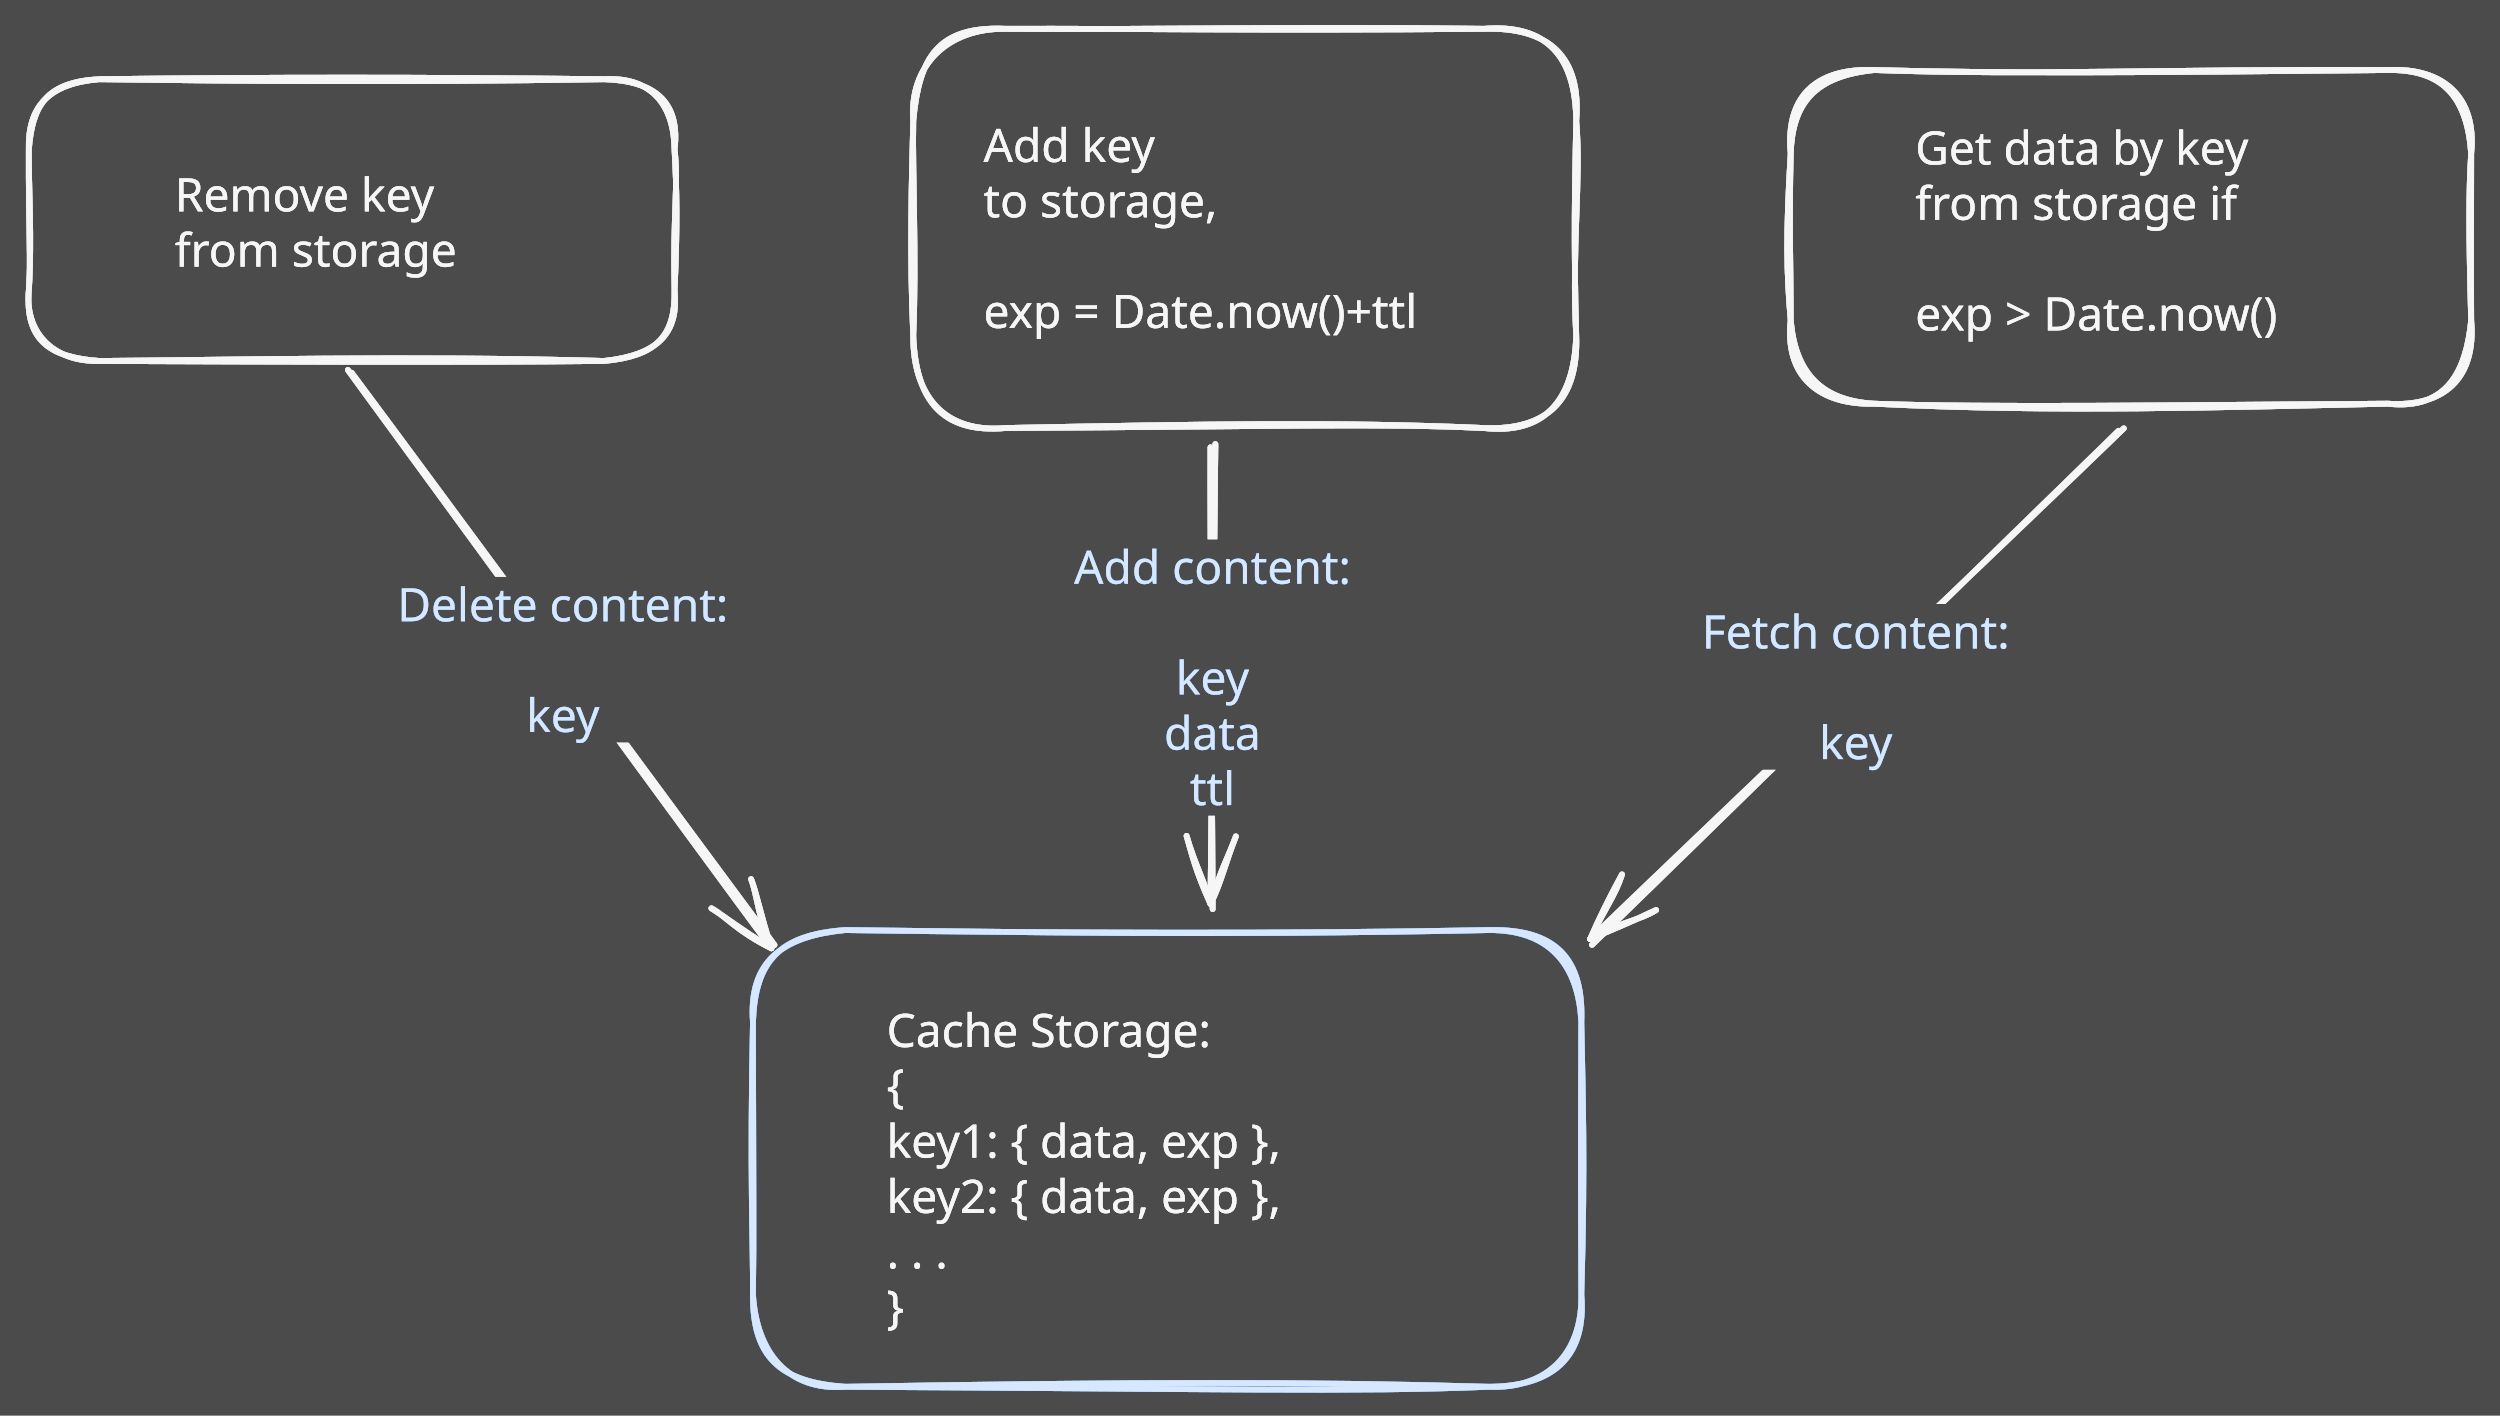
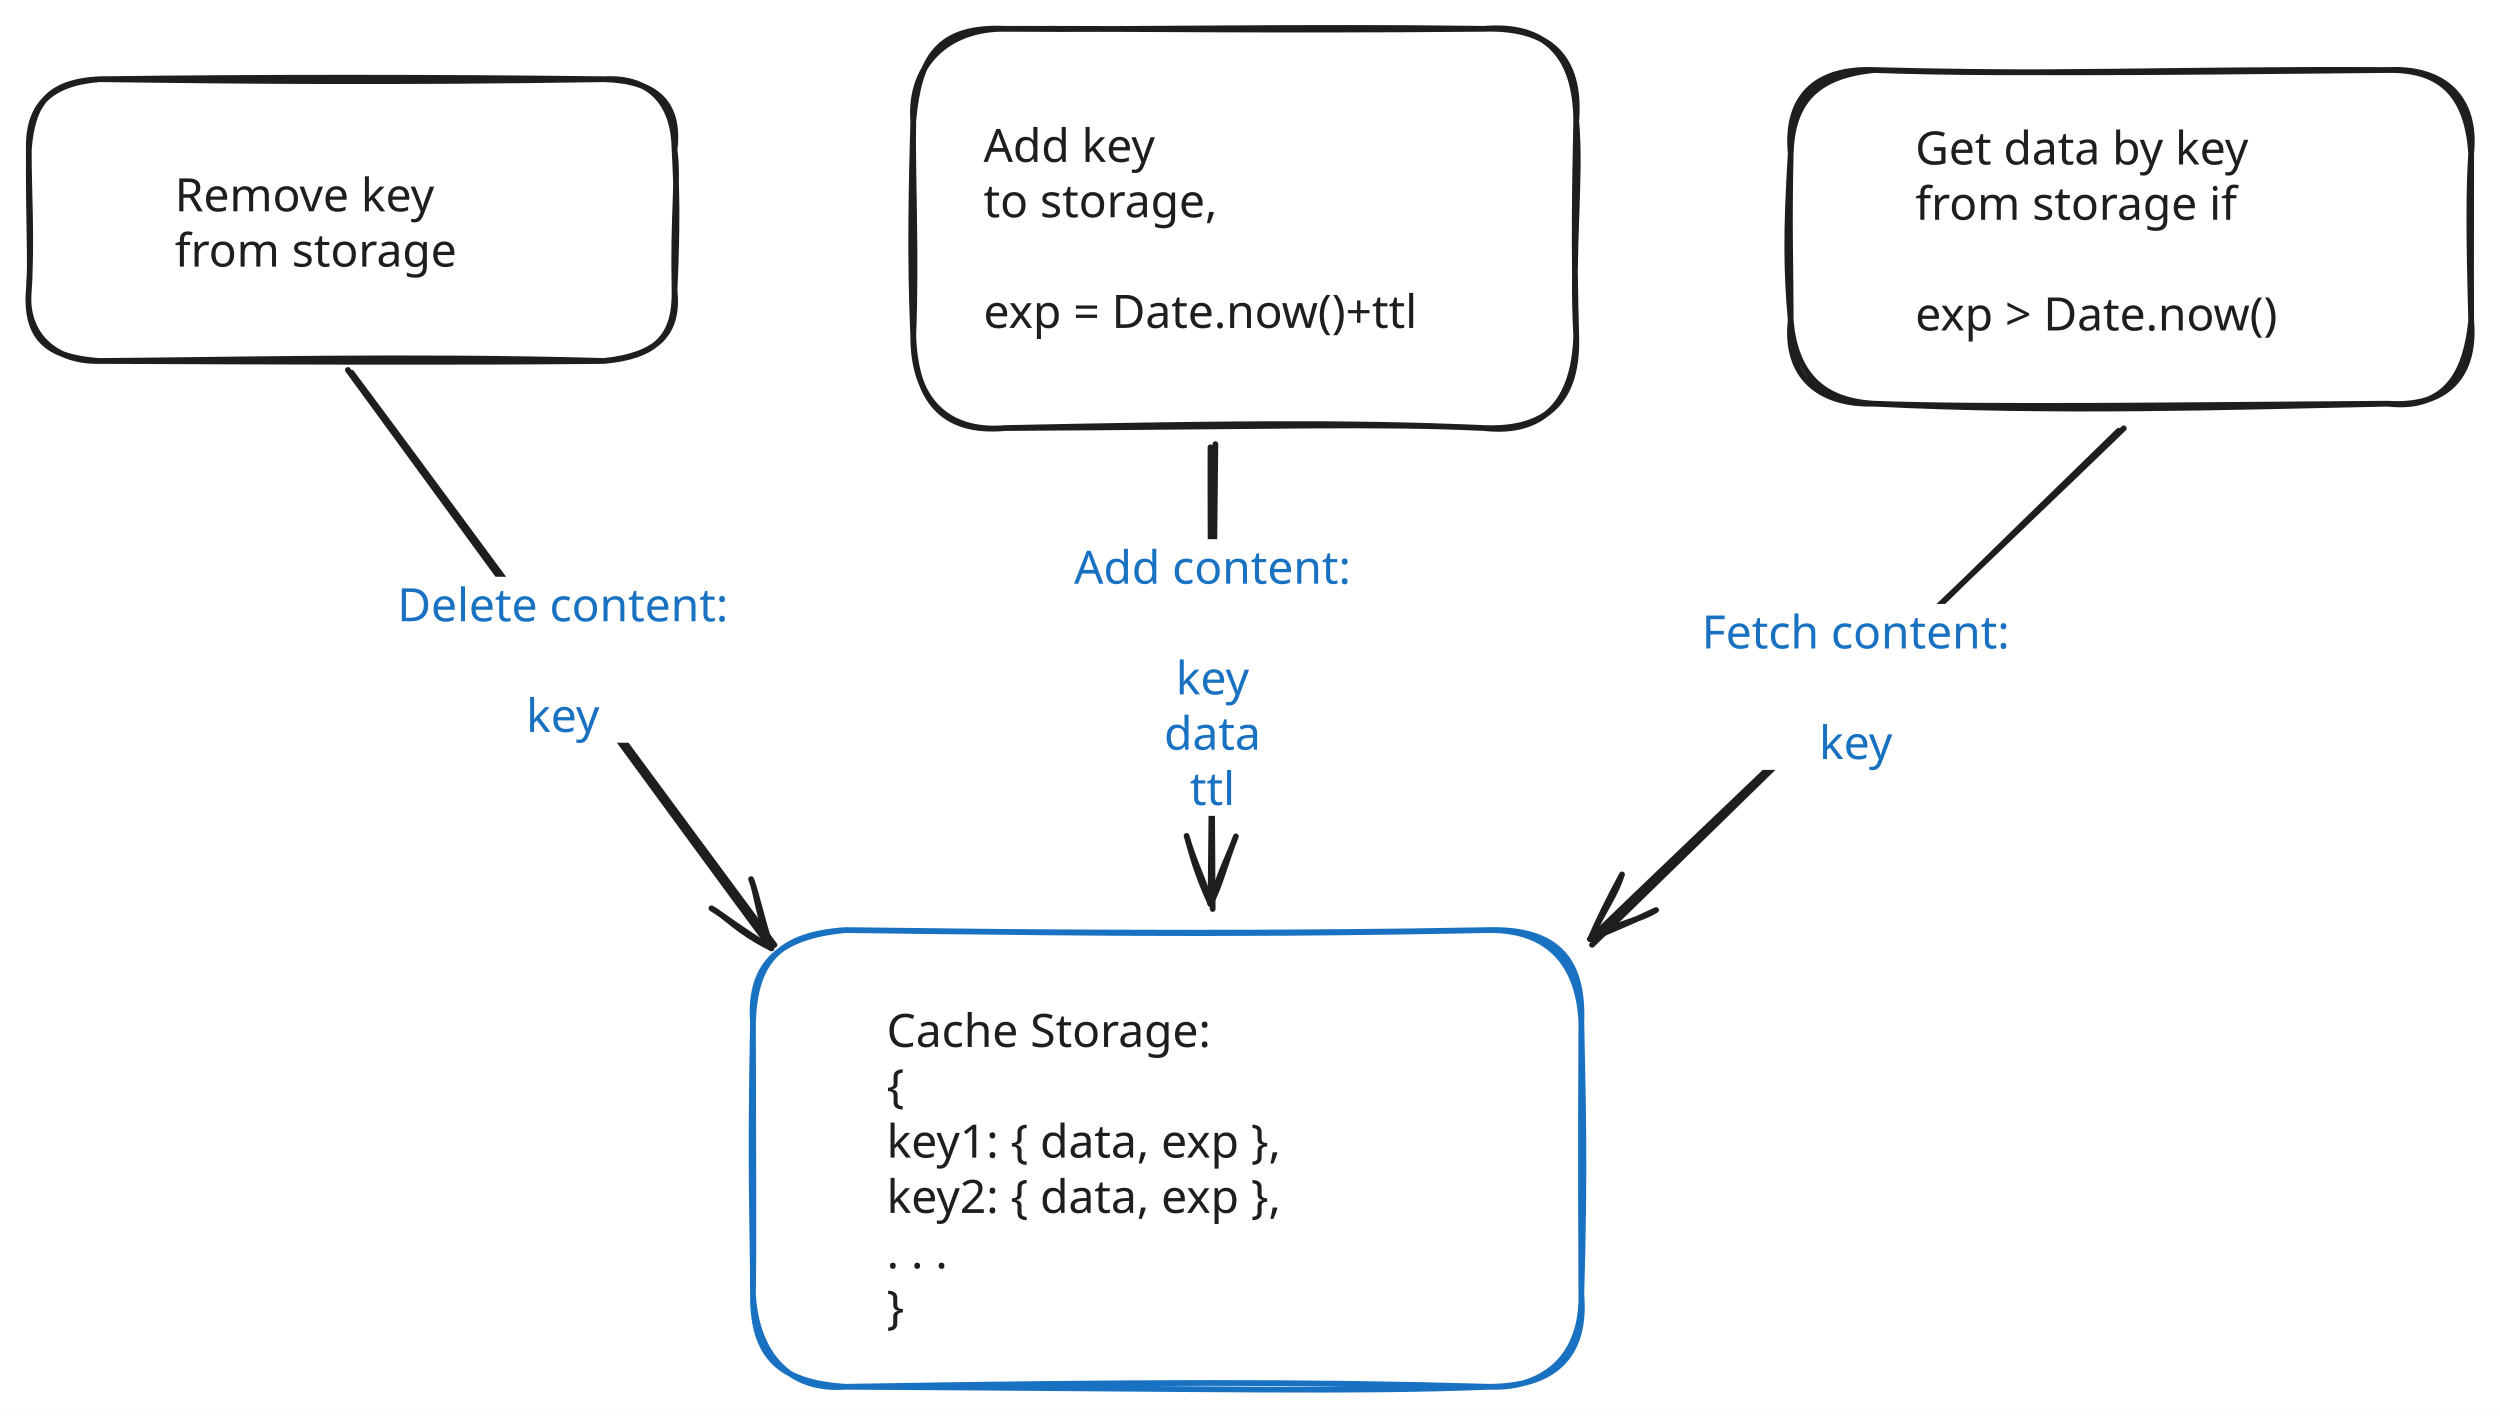
- <svg xmlns="http://www.w3.org/2000/svg" version="1.1" viewBox="0 0 867.575 491.255" width="1735.149" height="982.511" filter="invert(93%) hue-rotate(180deg)">
+ <svg xmlns="http://www.w3.org/2000/svg" version="1.1" viewBox="0 0 867.575 491.255" width="1735.149" height="982.511">
  <defs>
    <style class="style-fonts">
      @font-face {
        font-family: "Virgil";
        src: url("https://excalidraw.com/Virgil.woff2");
      }
      @font-face {
        font-family: "Cascadia";
        src: url("https://excalidraw.com/Cascadia.woff2");
      }
      @font-face {
        font-family: "Assistant";
        src: url("https://excalidraw.com/Assistant-Regular.woff2");
      }
    </style>
  </defs>
  <rect x="0" y="0" width="867.575" height="491.255" fill="#ffffff" />
  <g stroke-linecap="round" transform="translate(261.2995 322.7631) rotate(0 143.7373 79.24612)">
    <path d="M32 0 C93.11 0.59, 153.39 2.06, 255.47 0 M32 0 C108.89 1.11, 185.91 1.32, 255.47 0 M255.47 0 C276.34 -0.15, 286.56 12.05, 287.47 32 M255.47 0 C278.32 -0.47, 288.35 9.57, 287.47 32 M287.47 32 C287.91 56.95, 288.86 79.18, 287.47 126.49 M287.47 32 C287.43 50.65, 287.2 69.8, 287.47 126.49 M287.47 126.49 C287.91 147.12, 275.39 159.3, 255.47 158.49 M287.47 126.49 C289.3 148.19, 277.67 158.38, 255.47 158.49 M255.47 158.49 C208.91 160.39, 160.59 159.17, 32 158.49 M255.47 158.49 C194.03 156.68, 131.73 156.79, 32 158.49 M32 158.49 C12.1 159.97, 1.25 146.62, 0 126.49 M32 158.49 C9.44 156.95, -0.17 148.28, 0 126.49 M0 126.49 C0.08 108.02, -1.11 86.12, 0 32 M0 126.49 C0.32 107.96, 0.07 88.15, 0 32 M0 32 C0.69 10.68, 9.25 1.6, 32 0 M0 32 C-1.55 10.82, 10.22 2.1, 32 0" stroke="#1971c2" stroke-width="2" fill="none" />
  </g>
  <g transform="translate(307.6964 347.8685) rotate(0 103.125 57.6)">
    <text x="0" y="15.45" font-family="Cascadia, Segoe UI Emoji" font-size="16px" fill="#1e1e1e" text-anchor="start" style="white-space: pre;" direction="ltr" dominant-baseline="alphabetic">Cache Storage:</text>
    <text x="0" y="34.65" font-family="Cascadia, Segoe UI Emoji" font-size="16px" fill="#1e1e1e" text-anchor="start" style="white-space: pre;" direction="ltr" dominant-baseline="alphabetic">{</text>
    <text x="0" y="53.85" font-family="Cascadia, Segoe UI Emoji" font-size="16px" fill="#1e1e1e" text-anchor="start" style="white-space: pre;" direction="ltr" dominant-baseline="alphabetic">  key1: { data, exp },</text>
    <text x="0" y="73.05" font-family="Cascadia, Segoe UI Emoji" font-size="16px" fill="#1e1e1e" text-anchor="start" style="white-space: pre;" direction="ltr" dominant-baseline="alphabetic">  key2: { data, exp },</text>
    <text x="0" y="92.25" font-family="Cascadia, Segoe UI Emoji" font-size="16px" fill="#1e1e1e" text-anchor="start" style="white-space: pre;" direction="ltr" dominant-baseline="alphabetic">  . . .</text>
    <text x="0" y="111.45" font-family="Cascadia, Segoe UI Emoji" font-size="16px" fill="#1e1e1e" text-anchor="start" style="white-space: pre;" direction="ltr" dominant-baseline="alphabetic">}</text>
  </g>
  <g mask="url(#mask-ZQ8G9jekJx34_p2lafj0j)" stroke-linecap="round">
    <g transform="translate(421.0588 155.4064) rotate(0 -0.3023609 79.7201)">
      <path d="M-0.98 -0.16 C-1.13 26.65, -0.33 133.55, -0.23 160.05 M0.71 -1.28 C0.38 25.24, -0.68 131.39, -0.98 158.25" stroke="#1e1e1e" stroke-width="2" fill="none" />
    </g>
    <g transform="translate(421.0588 155.4064) rotate(0 -0.3023609 79.7201)">
      <path d="M-9.28 134.67 C-6.74 143.75, -2.51 151.86, -0.98 158.25 M-9.28 134.67 C-7.37 141.21, -6.2 146.7, -0.98 158.25" stroke="#1e1e1e" stroke-width="2" fill="none" />
    </g>
    <g transform="translate(421.0588 155.4064) rotate(0 -0.3023609 79.7201)">
      <path d="M7.82 134.85 C4.28 143.73, 2.42 151.77, -0.98 158.25 M7.82 134.85 C5.45 141.45, 2.33 146.9, -0.98 158.25" stroke="#1e1e1e" stroke-width="2" fill="none" />
    </g>
  </g>
  <mask id="mask-ZQ8G9jekJx34_p2lafj0j">
    <rect x="0" y="0" fill="#fff" width="521.663" height="414.847" />
    <rect x="364.506" y="187.127" fill="#000" width="112.5" height="96" opacity="1" />
  </mask>
  <g transform="translate(364.5064 187.1265) rotate(0 56.41162 47.66365)">
    <text x="56.25" y="15.45" font-family="Cascadia, Segoe UI Emoji" font-size="16px" fill="#1971c2" text-anchor="middle" style="white-space: pre;" direction="ltr" dominant-baseline="alphabetic">Add content:</text>
    <text x="56.25" y="34.65" font-family="Cascadia, Segoe UI Emoji" font-size="16px" fill="#1971c2" text-anchor="middle" style="white-space: pre;" direction="ltr" dominant-baseline="alphabetic" />
    <text x="56.25" y="53.85" font-family="Cascadia, Segoe UI Emoji" font-size="16px" fill="#1971c2" text-anchor="middle" style="white-space: pre;" direction="ltr" dominant-baseline="alphabetic">key</text>
    <text x="56.25" y="73.05" font-family="Cascadia, Segoe UI Emoji" font-size="16px" fill="#1971c2" text-anchor="middle" style="white-space: pre;" direction="ltr" dominant-baseline="alphabetic">data</text>
    <text x="56.25" y="92.25" font-family="Cascadia, Segoe UI Emoji" font-size="16px" fill="#1971c2" text-anchor="middle" style="white-space: pre;" direction="ltr" dominant-baseline="alphabetic">ttl</text>
  </g>
  <g stroke-linecap="round" transform="translate(316.9264 10) rotate(0 115.0371 69.27069)">
    <path d="M32 0 C81.58 0.4, 132.58 -0.87, 198.07 0 M32 0 C76.25 -0.14, 119.07 0.68, 198.07 0 M198.07 0 C219.92 -1.8, 229.89 9.71, 230.07 32 M198.07 0 C220.79 -0.68, 231.87 9.8, 230.07 32 M230.07 32 C231.87 51.97, 228.39 75.93, 230.07 106.54 M230.07 32 C229.63 53.81, 229.16 74.06, 230.07 106.54 M230.07 106.54 C230.83 128.53, 220.34 139.47, 198.07 138.54 M230.07 106.54 C229.33 129.85, 218.39 140.8, 198.07 138.54 M198.07 138.54 C161.38 136.8, 126.08 138, 32 138.54 M198.07 138.54 C149.44 136.36, 102.82 137.11, 32 138.54 M32 138.54 C10.51 140.45, -0.11 127.15, 0 106.54 M32 138.54 C9.72 140.53, 0.8 128.49, 0 106.54 M0 106.54 C-1.29 78.87, -0.52 51.82, 0 32 M0 106.54 C1.15 78.98, -0.36 49.85, 0 32 M0 32 C-1.47 12.62, 12 -0.31, 32 0 M0 32 C1.99 9.65, 8.73 -1.03, 32 0" stroke="#1e1e1e" stroke-width="2" fill="none" />
  </g>
  <g transform="translate(341.3092 40.74905) rotate(0 93.75 38.4)">
    <text x="0" y="15.45" font-family="Cascadia, Segoe UI Emoji" font-size="16px" fill="#1e1e1e" text-anchor="start" style="white-space: pre;" direction="ltr" dominant-baseline="alphabetic">Add key</text>
    <text x="0" y="34.65" font-family="Cascadia, Segoe UI Emoji" font-size="16px" fill="#1e1e1e" text-anchor="start" style="white-space: pre;" direction="ltr" dominant-baseline="alphabetic">to storage,</text>
    <text x="0" y="53.85" font-family="Cascadia, Segoe UI Emoji" font-size="16px" fill="#1e1e1e" text-anchor="start" style="white-space: pre;" direction="ltr" dominant-baseline="alphabetic" />
    <text x="0" y="73.05" font-family="Cascadia, Segoe UI Emoji" font-size="16px" fill="#1e1e1e" text-anchor="start" style="white-space: pre;" direction="ltr" dominant-baseline="alphabetic">exp = Date.now()+ttl</text>
  </g>
  <g mask="url(#mask-z2gfZF-vIgfkx9_gBN2YF)" stroke-linecap="round">
    <g transform="translate(736.0551 149.1076) rotate(0 -92.06537 89.26845)">
      <path d="M-0.82 0.39 C-31.38 30.01, -152.87 149.01, -183.57 178.77 M0.96 -0.45 C-29.7 29.31, -153.64 147.22, -184.22 176.77" stroke="#1e1e1e" stroke-width="2" fill="none" />
    </g>
    <g transform="translate(736.0551 149.1076) rotate(0 -92.06537 89.26845)">
      <path d="M-173.17 154.35 C-175.47 161.57, -178.86 165.55, -184.22 176.77 M-173.17 154.35 C-177.69 162.65, -181.15 169.75, -184.22 176.77" stroke="#1e1e1e" stroke-width="2" fill="none" />
    </g>
    <g transform="translate(736.0551 149.1076) rotate(0 -92.06537 89.26845)">
      <path d="M-161.34 166.7 C-167.1 170.34, -173.85 170.81, -184.22 176.77 M-161.34 166.7 C-169.82 170.79, -177.25 173.74, -184.22 176.77" stroke="#1e1e1e" stroke-width="2" fill="none" />
    </g>
  </g>
  <mask id="mask-z2gfZF-vIgfkx9_gBN2YF">
    <rect x="0" y="0" fill="#fff" width="1020.186" height="427.644" />
    <rect x="578.365" y="209.576" fill="#000" width="131.25" height="57.6" opacity="1" />
  </mask>
  <g transform="translate(578.3647 209.576) rotate(0 66.05667 28.69281)">
    <text x="65.625" y="15.45" font-family="Cascadia, Segoe UI Emoji" font-size="16px" fill="#1971c2" text-anchor="middle" style="white-space: pre;" direction="ltr" dominant-baseline="alphabetic">Fetch content:</text>
    <text x="65.625" y="34.65" font-family="Cascadia, Segoe UI Emoji" font-size="16px" fill="#1971c2" text-anchor="middle" style="white-space: pre;" direction="ltr" dominant-baseline="alphabetic" />
    <text x="65.625" y="53.85" font-family="Cascadia, Segoe UI Emoji" font-size="16px" fill="#1971c2" text-anchor="middle" style="white-space: pre;" direction="ltr" dominant-baseline="alphabetic">key</text>
  </g>
  <g stroke-linecap="round" transform="translate(621.4311 24.30396) rotate(0 118.0718 57.89578)">
    <path d="M28.95 0 C83.11 1.94, 134.3 -0.42, 207.2 0 M28.95 0 C72.02 1.18, 114.99 0.95, 207.2 0 M207.2 0 C225.93 -0.32, 234.76 8.92, 236.14 28.95 M207.2 0 C226.79 -0.94, 238.11 9.66, 236.14 28.95 M236.14 28.95 C235.33 41.09, 235.28 56.08, 236.14 86.84 M236.14 28.95 C236.16 46.94, 236.04 66.04, 236.14 86.84 M236.14 86.84 C237.93 107.25, 226.45 117.06, 207.2 115.79 M236.14 86.84 C234.41 104.67, 227.68 118.07, 207.2 115.79 M207.2 115.79 C150.75 116.97, 91.93 118.93, 28.95 115.79 M207.2 115.79 C137.24 116.24, 67 117.27, 28.95 115.79 M28.95 115.79 C10.33 114.79, 1.52 104.79, 0 86.84 M28.95 115.79 C9.79 116.28, -2.15 106.3, 0 86.84 M0 86.84 C-1.46 70.38, -1.71 56.74, 0 28.95 M0 86.84 C0.02 70.12, -0.62 54.15, 0 28.95 M0 28.95 C-1.97 7.84, 10.26 -0.72, 28.95 0 M0 28.95 C0.54 11.59, 8.34 2.04, 28.95 0" stroke="#1e1e1e" stroke-width="2" fill="none" />
  </g>
  <g transform="translate(664.6635 41.63026) rotate(0 79.6875 38.4)">
    <text x="0" y="15.45" font-family="Cascadia, Segoe UI Emoji" font-size="16px" fill="#1e1e1e" text-anchor="start" style="white-space: pre;" direction="ltr" dominant-baseline="alphabetic">Get data by key </text>
    <text x="0" y="34.65" font-family="Cascadia, Segoe UI Emoji" font-size="16px" fill="#1e1e1e" text-anchor="start" style="white-space: pre;" direction="ltr" dominant-baseline="alphabetic">from storage if </text>
    <text x="0" y="53.85" font-family="Cascadia, Segoe UI Emoji" font-size="16px" fill="#1e1e1e" text-anchor="start" style="white-space: pre;" direction="ltr" dominant-baseline="alphabetic" />
    <text x="0" y="73.05" font-family="Cascadia, Segoe UI Emoji" font-size="16px" fill="#1e1e1e" text-anchor="start" style="white-space: pre;" direction="ltr" dominant-baseline="alphabetic">exp &gt; Date.now() </text>
  </g>
  <g mask="url(#mask-R8BueuF7FmBefhastED1x)" stroke-linecap="round">
    <g transform="translate(121.6765 129.2309) rotate(0 73.63273 99.7249)">
      <path d="M0.33 0.13 C24.97 33.06, 122.44 165.62, 147.07 198.7 M-0.95 -0.84 C23.58 32.74, 121.23 166.46, 146.01 199.84" stroke="#1e1e1e" stroke-width="2" fill="none" />
    </g>
    <g transform="translate(121.6765 129.2309) rotate(0 73.63273 99.7249)">
      <path d="M125.21 185.98 C130.48 188.87, 133.92 193.85, 146.01 199.84 M125.21 185.98 C130.37 189.21, 134.42 192.7, 146.01 199.84" stroke="#1e1e1e" stroke-width="2" fill="none" />
    </g>
    <g transform="translate(121.6765 129.2309) rotate(0 73.63273 99.7249)">
      <path d="M138.98 175.85 C141.09 181.17, 141.28 188.54, 146.01 199.84 M138.98 175.85 C141.04 181.31, 141.95 187.11, 146.01 199.84" stroke="#1e1e1e" stroke-width="2" fill="none" />
    </g>
  </g>
  <mask id="mask-R8BueuF7FmBefhastED1x">
    <rect x="0" y="0" fill="#fff" width="368.942" height="428.681" />
    <rect x="124.997" y="200.156" fill="#000" width="140.625" height="57.6" opacity="1" />
  </mask>
  <g transform="translate(124.9968 200.1558) rotate(0 69.73798 28.57564)">
    <text x="70.312" y="15.45" font-family="Cascadia, Segoe UI Emoji" font-size="16px" fill="#1971c2" text-anchor="middle" style="white-space: pre;" direction="ltr" dominant-baseline="alphabetic">Delete content:</text>
    <text x="70.312" y="34.65" font-family="Cascadia, Segoe UI Emoji" font-size="16px" fill="#1971c2" text-anchor="middle" style="white-space: pre;" direction="ltr" dominant-baseline="alphabetic" />
    <text x="70.312" y="53.85" font-family="Cascadia, Segoe UI Emoji" font-size="16px" fill="#1971c2" text-anchor="middle" style="white-space: pre;" direction="ltr" dominant-baseline="alphabetic">key</text>
  </g>
  <g stroke-linecap="round" transform="translate(10 27.48593) rotate(0 112.047 48.88998)">
    <path d="M24.44 0 C73.45 0.65, 127.71 1.14, 199.65 0 M24.44 0 C81.37 -0.69, 137.73 -0.71, 199.65 0 M199.65 0 C216.27 -0.9, 223.92 9.1, 224.09 24.44 M199.65 0 C217.56 0.53, 226.06 8.16, 224.09 24.44 M224.09 24.44 C225.54 36.36, 223.49 45.98, 224.09 73.33 M224.09 24.44 C224.87 38.64, 225.1 50.78, 224.09 73.33 M224.09 73.33 C224.38 89.37, 217.64 96.09, 199.65 97.78 M224.09 73.33 C225.64 88.4, 218.02 95.82, 199.65 97.78 M199.65 97.78 C132.48 95.86, 66.46 97.53, 24.44 97.78 M199.65 97.78 C144.53 98.33, 91.24 98.02, 24.44 97.78 M24.44 97.78 C7.59 96.57, -1.31 90.94, 0 73.33 M24.44 97.78 C7.84 98.1, -1.46 87.35, 0 73.33 M0 73.33 C1.15 54.88, -0.11 37.91, 0 24.44 M0 73.33 C0.84 62.65, -0.11 53.74, 0 24.44 M0 24.44 C-0.38 9.51, 6.82 1.46, 24.44 0 M0 24.44 C1.18 9.16, 5.99 1, 24.44 0" stroke="#1e1e1e" stroke-width="2" fill="none" />
  </g>
  <g transform="translate(60.66196 57.88126) rotate(0 56.25 19.2)">
    <text x="0" y="15.45" font-family="Cascadia, Segoe UI Emoji" font-size="16px" fill="#1e1e1e" text-anchor="start" style="white-space: pre;" direction="ltr" dominant-baseline="alphabetic">Remove key</text>
    <text x="0" y="34.65" font-family="Cascadia, Segoe UI Emoji" font-size="16px" fill="#1e1e1e" text-anchor="start" style="white-space: pre;" direction="ltr" dominant-baseline="alphabetic">from storage</text>
  </g>
</svg>
